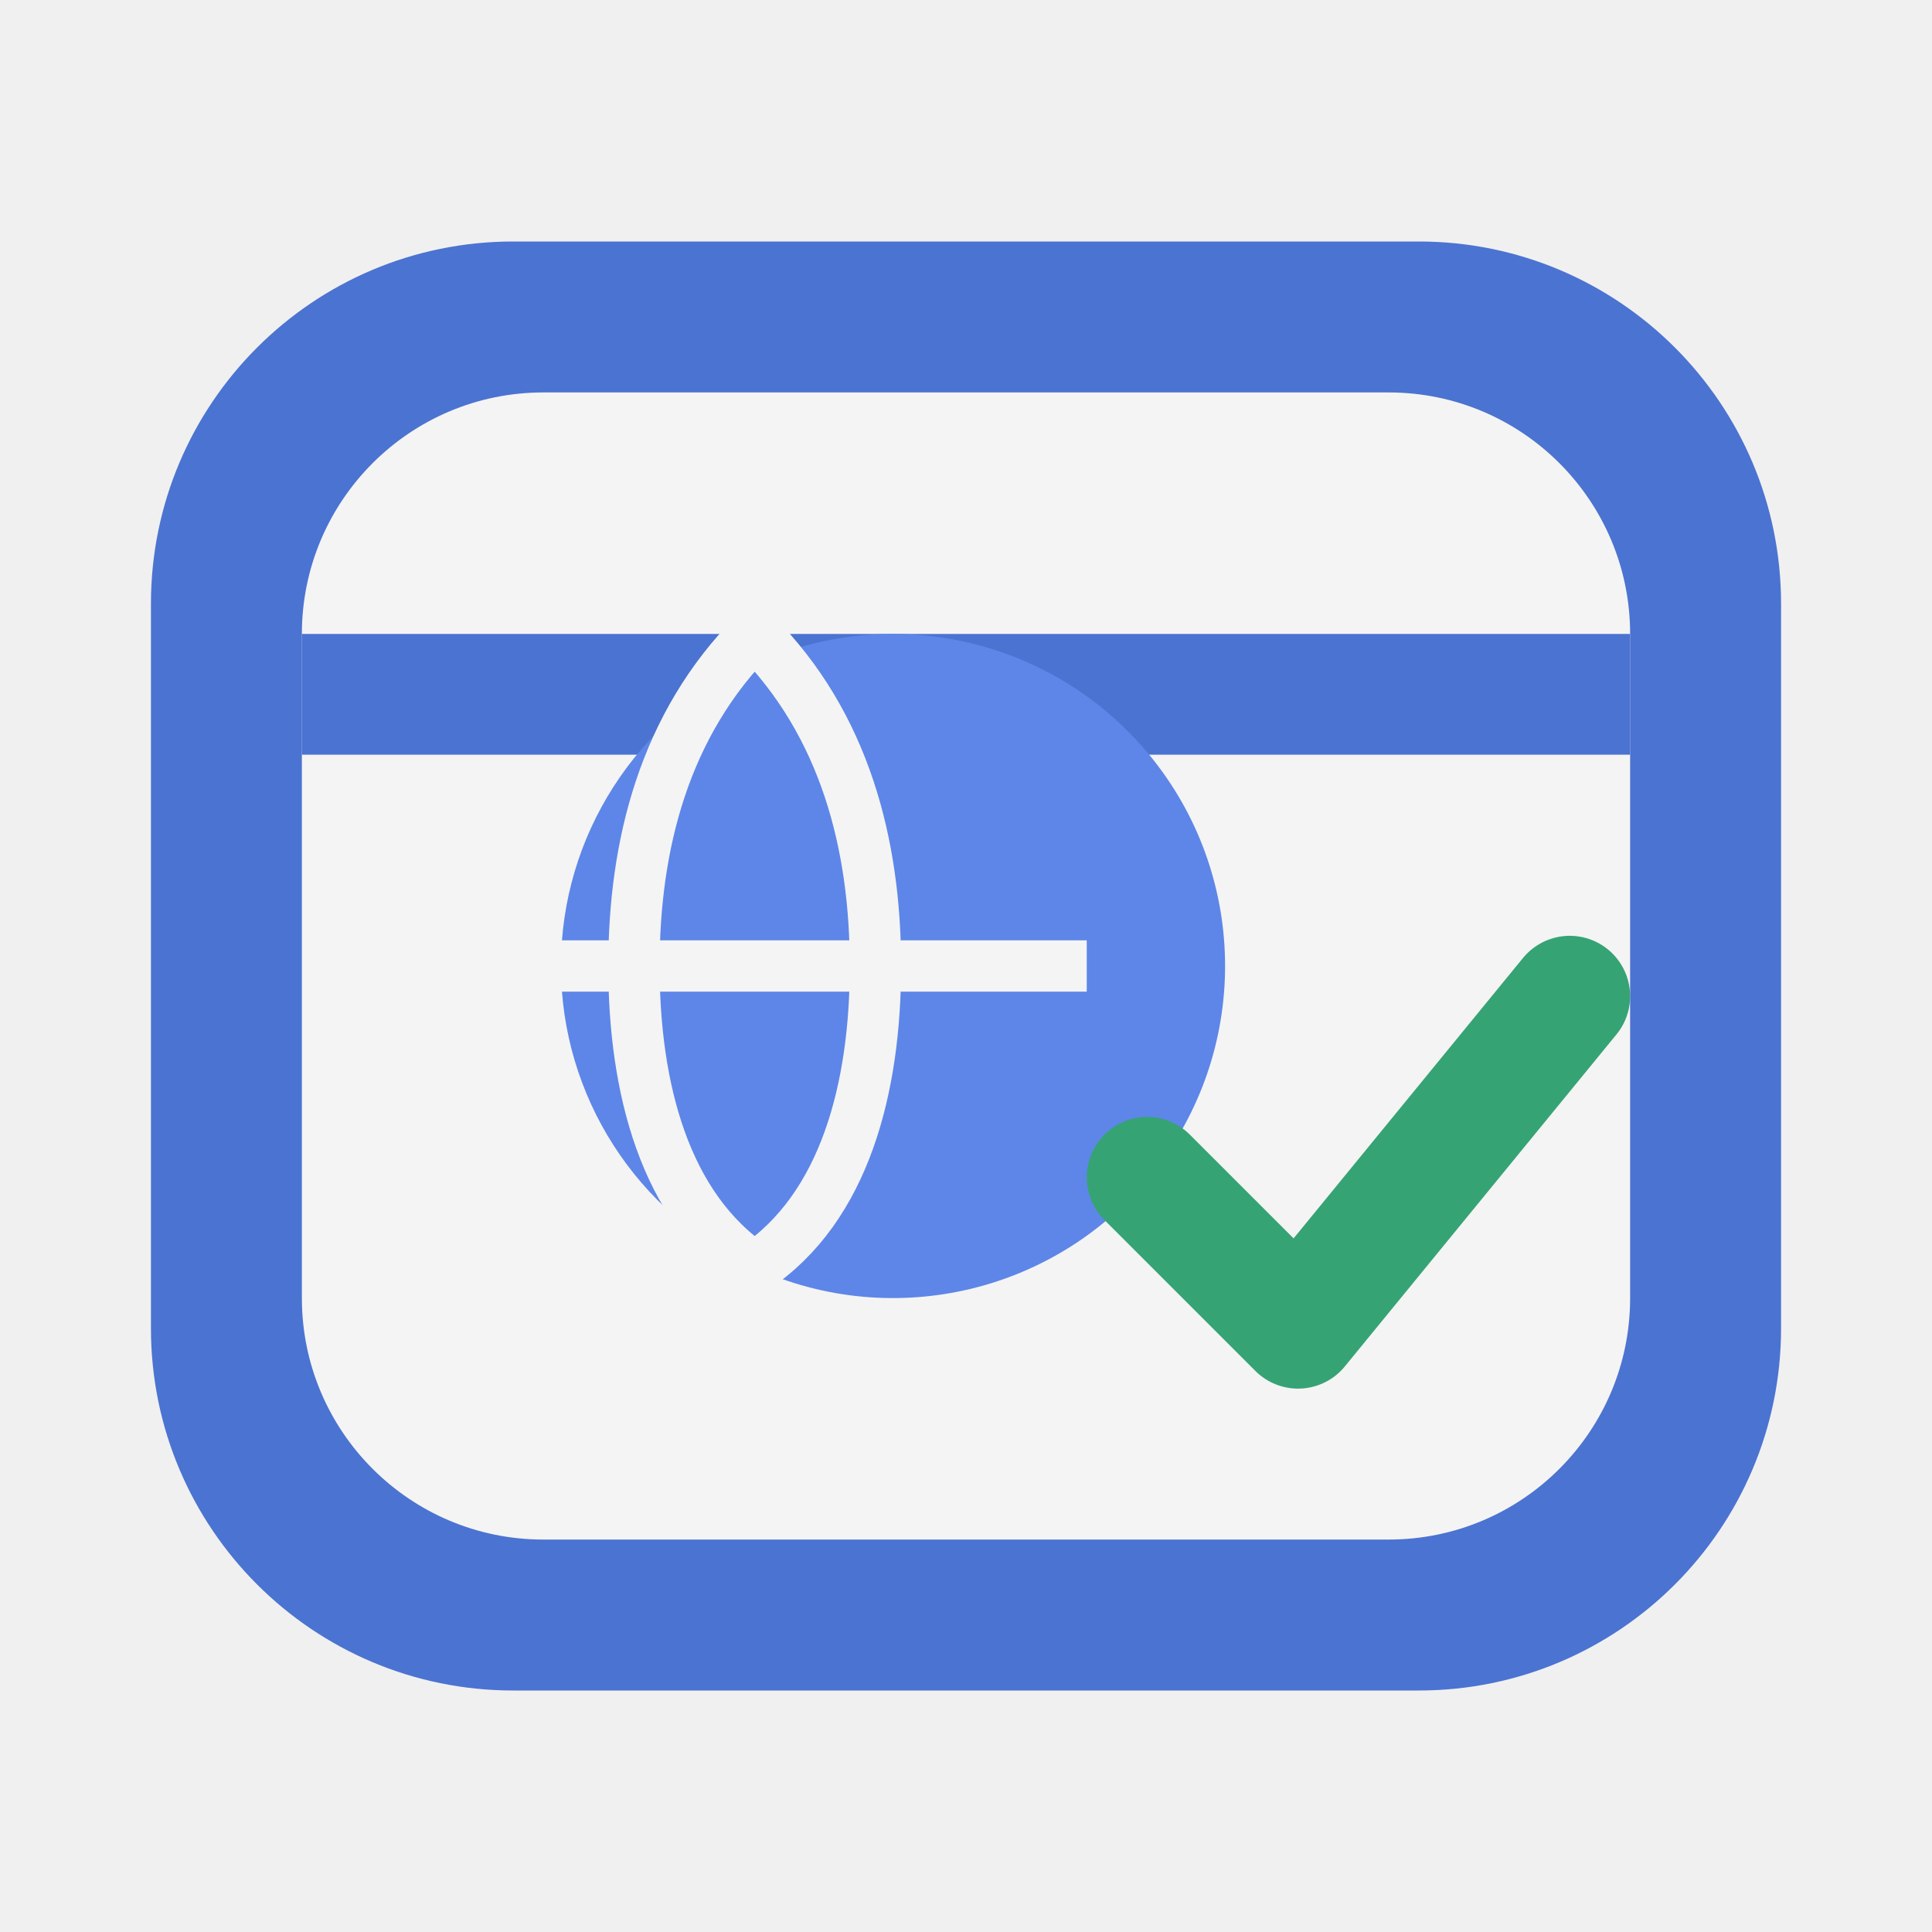
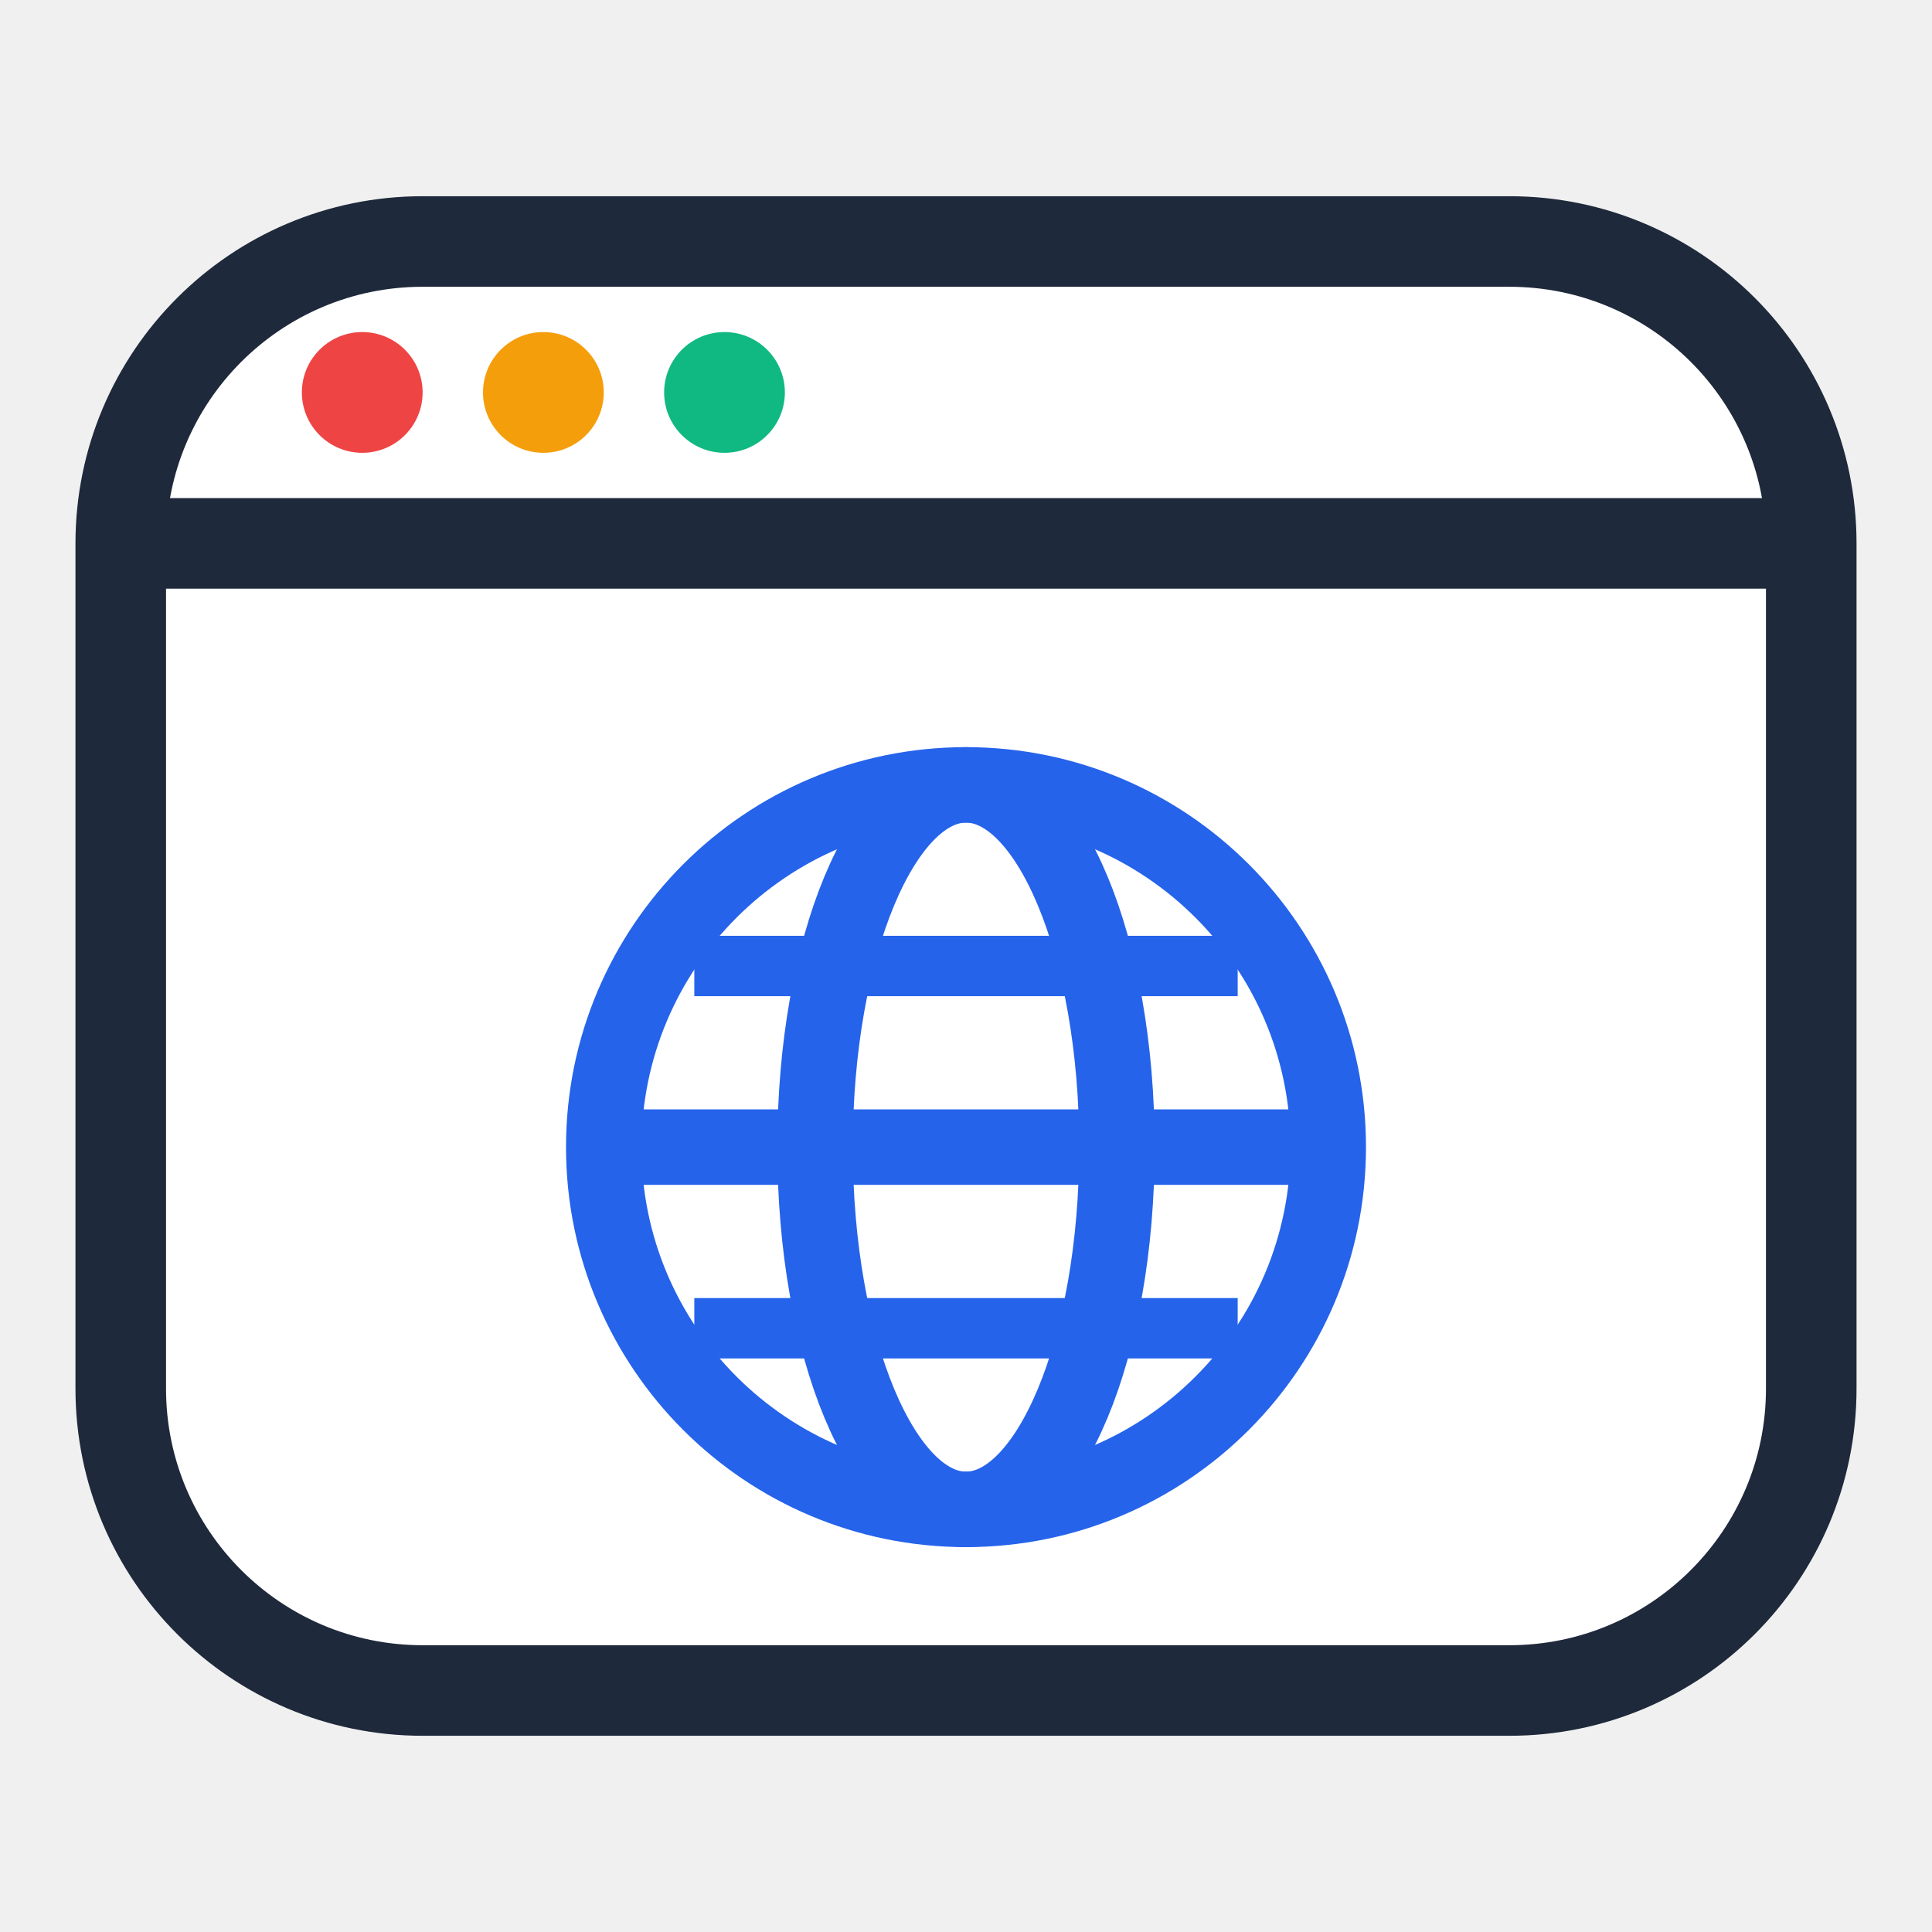
- <svg xmlns="http://www.w3.org/2000/svg" viewBox="0 0 64 64">
-   <rect x="5" y="8" width="54" height="48" rx="12" fill="#4b73d1" />
-   <rect x="10" y="13" width="44" height="38" rx="8" fill="#f4f4f4" />
-   <path d="M10 23h44" stroke="#4b73d1" stroke-width="4" />
-   <circle cx="16" cy="18" r="1.5" fill="#f4f4f4" />
-   <circle cx="22" cy="18" r="1.5" fill="#f4f4f4" />
-   <path d="M25 42a11 11 0 1 0 0-20 11 11 0 0 0 0 20Z" fill="#5d86e8" />
-   <path d="M14 32h22M25 21c-3 3-4 7-4 11s1 8 4 10m0-21c3 3 4 7 4 11s-1 8-4 10" fill="none" stroke="#f4f4f4" stroke-width="1.7" />
-   <path d="m38 39 5 5 9-11" fill="none" stroke="#36a374" stroke-linecap="round" stroke-linejoin="round" stroke-width="4" />
+ <svg xmlns="http://www.w3.org/2000/svg" viewBox="0 0 64 64" width="64" height="64">
+   <rect x="4" y="8" width="56" height="48" rx="10" fill="#ffffff" stroke="#1e293b" stroke-width="3" />
+   <path d="M4 18h56" stroke="#1e293b" stroke-width="3" />
+   <circle cx="12" cy="13" r="2" fill="#ef4444" />
+   <circle cx="18" cy="13" r="2" fill="#f59e0b" />
+   <circle cx="24" cy="13" r="2" fill="#10b981" />
+   <circle cx="32" cy="38" r="12" fill="none" stroke="#2563eb" stroke-width="2.5" />
+   <ellipse cx="32" cy="38" rx="5" ry="12" fill="none" stroke="#2563eb" stroke-width="2.5" />
+   <line x1="20" y1="38" x2="44" y2="38" stroke="#2563eb" stroke-width="2.5" />
+   <line x1="23" y1="32" x2="41" y2="32" stroke="#2563eb" stroke-width="2" />
+   <line x1="23" y1="44" x2="41" y2="44" stroke="#2563eb" stroke-width="2" />
</svg>
